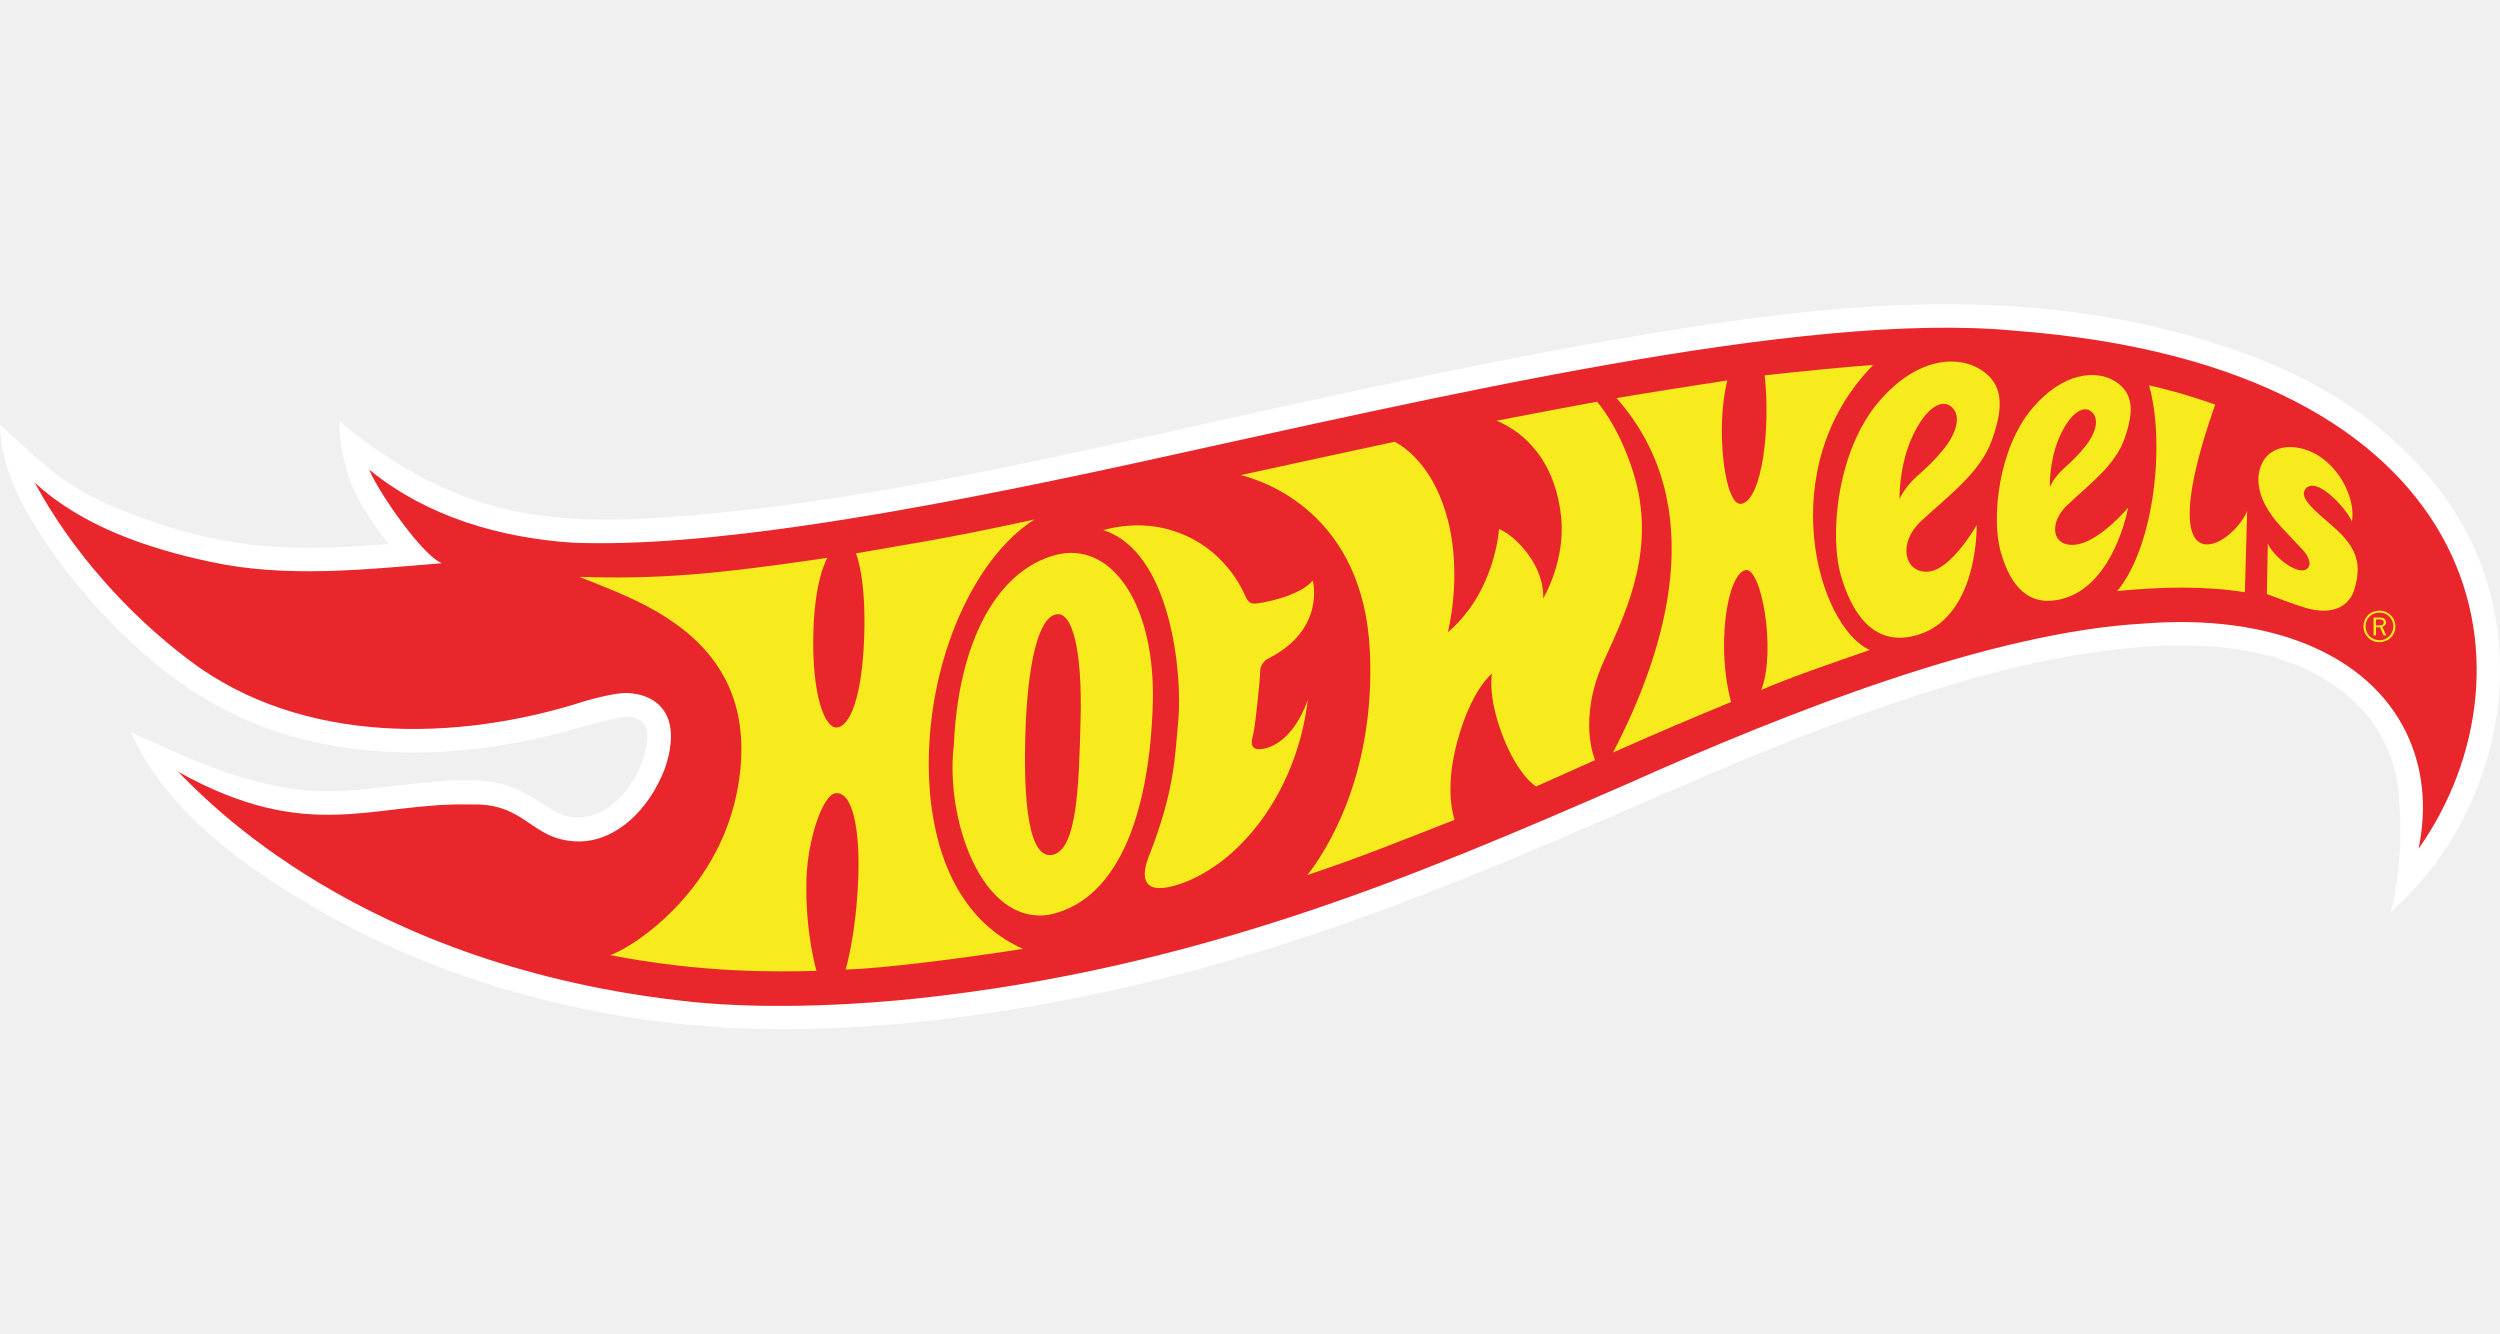
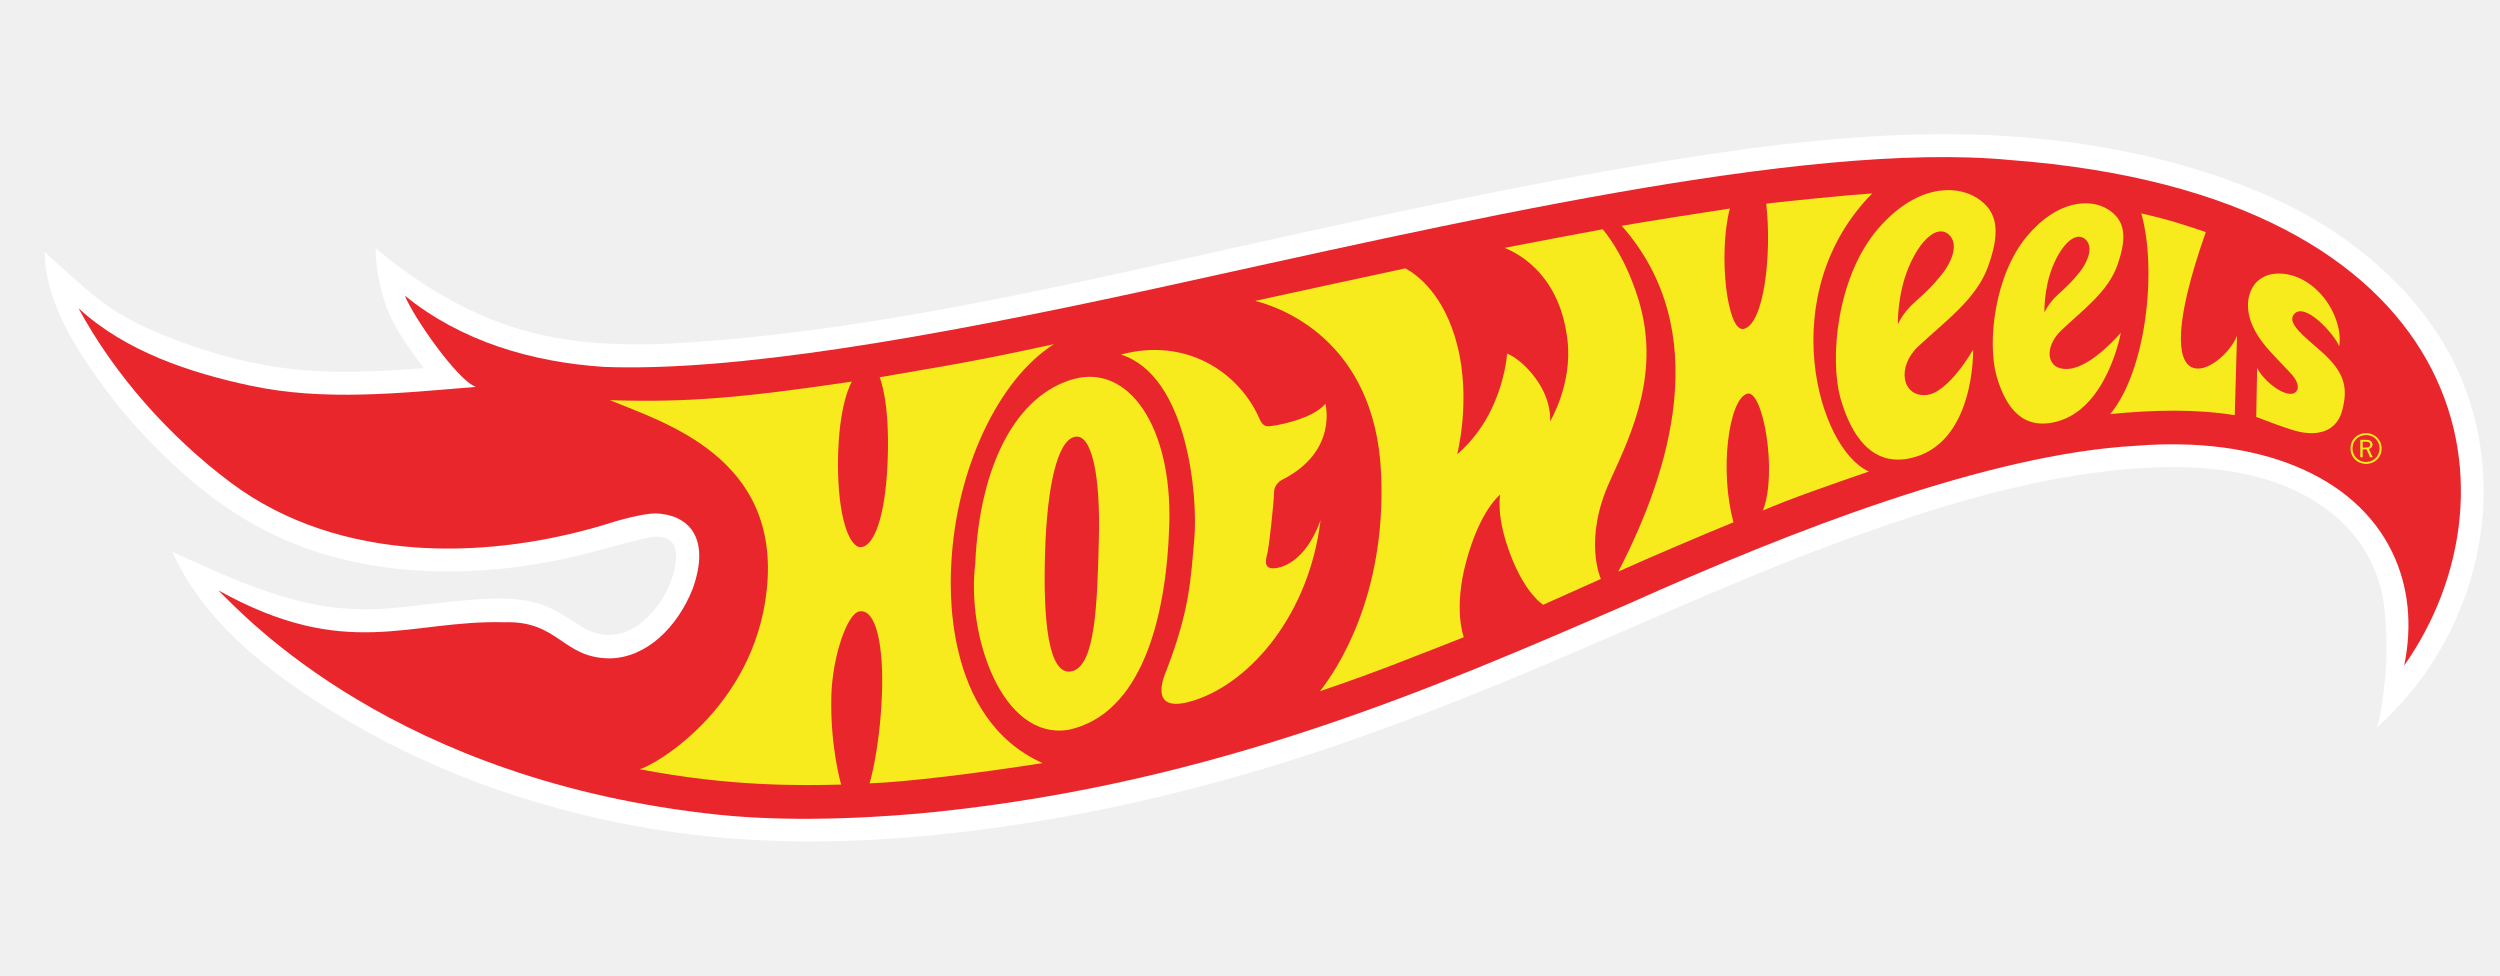
- <svg xmlns="http://www.w3.org/2000/svg" width="120" height="64" viewBox="0 0 120 64" fill="none">
+ <svg xmlns="http://www.w3.org/2000/svg" width="41" height="16" viewBox="0 0 41 16" fill="none">
  <g clip-path="url(#clip0_769_1250)">
-     <path fill-rule="evenodd" clip-rule="evenodd" d="M108.217 17.149C103.372 15.258 97.956 14.534 92.773 14.605C87.855 14.671 82.948 15.374 78.108 16.197C72.605 17.133 67.144 18.295 61.693 19.487C52.203 21.563 42.654 23.953 32.945 24.758C29.958 25.006 26.93 25.112 24 24.372C21.116 23.644 18.543 22.104 16.281 20.211C16.295 20.95 16.412 21.698 16.599 22.412C16.964 23.81 17.781 24.983 18.66 26.112C16.699 26.265 14.724 26.372 12.76 26.214C10.924 26.067 9.101 25.652 7.362 25.052C5.777 24.506 4.15 23.856 2.813 22.842C1.887 22.141 0.841 21.167 0 20.388C0 22.233 0.965 24.193 1.998 25.729C3.42 27.925 5.222 29.947 7.227 31.652C9.109 33.253 11.208 34.482 13.593 35.218C16.153 36.008 18.864 36.241 21.531 36.063C22.976 35.966 24.413 35.752 25.826 35.435C26.984 35.176 28.111 34.828 29.266 34.55C29.692 34.448 30.123 34.328 30.551 34.48C31.067 34.663 31.112 35.185 31.051 35.659C30.902 36.816 30.212 37.996 29.277 38.701C28.403 39.36 27.36 39.425 26.429 38.834C25.601 38.309 24.85 37.773 23.862 37.581C22.619 37.341 21.245 37.477 19.996 37.602C18.581 37.744 17.171 37.98 15.744 37.98C13.796 37.98 12.007 37.512 10.201 36.835C8.916 36.353 7.534 35.72 6.285 35.151C7.957 38.913 11.688 41.579 15.152 43.596C19.687 46.237 24.734 47.921 29.906 48.783C35.102 49.65 40.37 49.528 45.584 48.882C50.96 48.217 56.255 47.01 61.416 45.376C65.984 43.931 70.434 42.156 74.835 40.274C79.539 38.264 84.187 36.135 89.007 34.404C92.827 33.033 96.764 31.811 100.8 31.268C104.765 30.735 109.523 30.68 112.74 33.428C114.214 34.685 115.067 36.471 115.154 38.402C115.245 39.486 115.252 40.621 115.116 41.702C115.028 42.397 114.963 43.138 114.735 43.803C119.659 39.446 121.512 32.074 118.64 26.032C117.191 22.983 113.95 19.334 108.217 17.149Z" fill="white" />
-     <path fill-rule="evenodd" clip-rule="evenodd" d="M96.691 15.873C86.545 14.907 69.107 19.03 54.717 22.178C43.181 24.701 33.803 26.29 27.507 26.051C23.975 25.813 20.503 24.806 17.722 22.543C18.16 23.631 20.3 26.696 21.212 27.034C17.531 27.335 13.746 27.759 10.098 26.968C7.185 26.349 3.965 25.291 1.664 23.162C3.439 26.454 6.155 29.498 9.148 31.74C14.502 35.75 21.945 35.622 28.064 33.657C28.177 33.621 29.42 33.261 30.071 33.261C31.644 33.317 32.789 34.41 31.889 36.955C31.136 38.868 29.598 40.363 27.823 40.39C25.467 40.39 25.306 38.529 22.613 38.616C17.899 38.492 14.873 40.563 8.547 37.045C9.83 38.311 17.259 46.416 33.17 48.086C37.225 48.508 41.775 48.16 43.894 47.939C57.691 46.496 68.45 41.823 77.943 37.701C85.996 34.09 95.658 30.331 102.888 29.932C108.957 29.445 113.669 31.397 115.494 35.153C116.311 36.832 116.501 38.751 116.091 40.742C122.148 32.133 119.476 17.598 96.691 15.873Z" fill="#E8262B" />
-     <path fill-rule="evenodd" clip-rule="evenodd" d="M9.59 32.071C9.604 32.081 9.605 32.082 9.59 32.071V32.071Z" fill="#E8262B" />
-     <path fill-rule="evenodd" clip-rule="evenodd" d="M52.954 25.445C56.103 24.589 58.751 26.26 59.778 28.618C59.909 28.91 60.051 28.973 60.196 28.974C60.483 28.977 62.376 28.642 63.013 27.863C63.013 27.863 63.654 30.206 60.882 31.607C60.882 31.607 60.491 31.797 60.489 32.21C60.486 32.604 60.279 34.611 60.172 35.164C60.124 35.411 59.92 35.941 60.407 35.961C60.811 35.977 62.012 35.683 62.763 33.626C62.787 33.498 62.769 33.635 62.769 33.635C62.213 38.171 59.389 41.548 56.559 42.458C54.581 43.094 54.844 41.8 55.186 41.004C56.364 37.949 56.39 36.442 56.564 34.501C56.746 32.478 56.259 26.494 52.954 25.445ZM50.681 29.492C49.819 29.678 49.32 31.953 49.22 35.177C49.121 38.405 49.358 41.271 50.527 41.029C51.693 40.776 51.788 37.778 51.867 34.552C51.956 31.328 51.501 29.31 50.681 29.492ZM55.336 33.736C55.201 38.543 53.915 43.135 50.387 43.905C47.1 44.447 45.352 39.264 45.786 35.742C45.999 30.872 47.809 27.421 50.64 26.645C53.326 25.919 55.456 28.96 55.336 33.736Z" fill="#F7EB1E" />
-     <path fill-rule="evenodd" clip-rule="evenodd" d="M49.661 24.931C46.911 26.674 44.857 31.078 44.61 35.692C44.56 36.63 44.143 43.322 49.103 45.546C45.857 46.053 42.323 46.484 40.588 46.541C40.588 46.541 41.092 44.907 41.197 42.141C41.285 39.858 40.932 37.956 40.096 38.078C39.477 38.17 38.759 40.333 38.709 42.234C38.641 44.746 39.191 46.602 39.191 46.602C37.247 46.653 33.724 46.71 29.266 45.842C29.864 45.748 34.886 42.925 35.526 37.044C36.239 30.494 30.447 28.784 27.809 27.689C31.587 27.806 34.224 27.584 39.718 26.774C39.718 26.774 39.045 27.831 39.035 30.789C39.025 33.494 39.607 34.926 40.144 34.919C40.778 34.91 41.373 33.506 41.479 30.634C41.588 27.686 41.083 26.561 41.083 26.561C43.621 26.11 45.341 25.879 49.661 24.931Z" fill="#F7EB1E" />
-     <path fill-rule="evenodd" clip-rule="evenodd" d="M59.558 22.805C60.646 23.073 65.456 24.632 65.755 31.288C66.028 37.384 63.509 41.047 62.75 42.004C62.75 42.004 64.402 41.455 66.116 40.798C67.978 40.084 69.822 39.35 69.822 39.35C69.822 39.35 69.302 37.999 69.939 35.632C70.629 33.068 71.616 32.333 71.616 32.333C71.616 32.333 71.379 33.374 72.131 35.325C72.873 37.253 73.73 37.753 73.73 37.753L76.567 36.484C76.567 36.484 75.685 34.558 77.016 31.659C78.141 29.209 79.526 26.231 78.387 22.644C77.8 20.796 77.039 19.733 76.657 19.281C76.216 19.356 72.633 20.035 71.834 20.194C72.709 20.551 74.586 21.671 74.93 24.776C75.167 26.912 74.07 28.734 74.07 28.734C74.07 28.734 74.179 27.776 73.404 26.683C72.666 25.642 71.952 25.393 71.952 25.393C71.952 25.393 71.881 26.846 71.022 28.445C70.36 29.677 69.499 30.344 69.499 30.344C69.499 30.344 70.193 27.683 69.503 24.982C68.865 22.485 67.523 21.514 66.951 21.203C65.754 21.455 60.66 22.563 59.558 22.805ZM84.703 18.019C84.987 20.52 84.593 23.949 83.6 24.181C82.786 24.372 82.328 20.559 82.911 18.26C81.871 18.412 78.897 18.885 77.594 19.109C82.128 24.247 79.996 31.172 77.424 36.122C78.945 35.438 81.616 34.298 83.095 33.695C82.39 31.156 82.861 27.66 83.757 27.37C84.538 27.117 85.273 31.251 84.54 33.116C85.896 32.533 87.776 31.88 89.754 31.199C87.236 30.085 85.071 22.436 89.918 17.516C88.781 17.589 85.755 17.892 84.703 18.019Z" fill="#F7EB1E" />
-     <path fill-rule="evenodd" clip-rule="evenodd" d="M111.874 29.285C111.508 29.346 111.076 29.304 110.625 29.164C109.915 28.944 109.417 28.739 108.81 28.514L108.854 26.095C109.148 26.71 110.064 27.443 110.571 27.375C110.707 27.357 110.822 27.254 110.848 27.126C110.888 26.925 110.776 26.664 110.531 26.394C110.286 26.124 109.843 25.678 109.466 25.262C107.792 23.415 108.497 22.154 108.886 21.821C109.441 21.344 110.121 21.452 110.401 21.511C111.429 21.723 112.235 22.578 112.614 23.424C112.834 23.919 112.982 24.46 112.893 25.041C112.666 24.453 111.192 22.813 110.666 23.465C110.313 23.904 111.15 24.535 112.016 25.299C113.186 26.33 113.33 27.095 113.042 28.187C112.881 28.804 112.477 29.184 111.874 29.285Z" fill="#F7EB1E" />
-     <path fill-rule="evenodd" clip-rule="evenodd" d="M91.179 23.955C91.179 23.955 91.137 22.523 91.706 21.156C92.275 19.79 93.118 19.042 93.679 19.536C94.217 20.012 93.791 20.945 93.331 21.513C92.872 22.081 92.586 22.353 91.993 22.88C91.402 23.408 91.179 23.955 91.179 23.955ZM92.19 25.034C93.524 23.789 95.052 22.7 95.618 21.108C96.184 19.514 96.175 18.426 95.049 17.726C93.991 17.068 92.051 17.109 90.2 19.26C88.177 21.612 87.793 25.683 88.373 27.66C88.872 29.359 89.848 30.925 91.717 30.559C94.996 29.916 94.881 25.203 94.881 25.203C94.881 25.203 93.657 27.367 92.548 27.438C91.383 27.512 91.105 26.047 92.19 25.034Z" fill="#F7EB1E" />
-     <path fill-rule="evenodd" clip-rule="evenodd" d="M98.804 21.098C99.259 19.983 99.94 19.37 100.399 19.77C100.839 20.154 100.499 20.916 100.128 21.38C99.758 21.845 99.527 22.068 99.049 22.5C98.571 22.933 98.393 23.379 98.393 23.379C98.393 23.379 98.35 22.213 98.804 21.098ZM99.572 26.15C98.471 26.238 98.346 25.083 99.222 24.252C100.299 23.232 101.534 22.339 101.984 21.039C102.435 19.738 102.42 18.854 101.501 18.289C100.637 17.758 99.042 17.837 97.551 19.597C95.92 21.521 95.573 24.88 96.035 26.494C96.499 28.122 97.362 29.175 99 28.743C101.494 28.086 102.151 24.365 102.151 24.365C102.151 24.365 100.742 26.057 99.572 26.15Z" fill="#F7EB1E" />
-     <path fill-rule="evenodd" clip-rule="evenodd" d="M103.154 18.499C103.948 21.291 103.394 26.251 101.625 28.372C103.807 28.159 105.837 28.123 107.754 28.427L107.864 24.523C107.138 26.296 103.124 28.552 106.33 19.418C105.543 19.155 104.63 18.83 103.154 18.499Z" fill="#F7EB1E" />
-     <path fill-rule="evenodd" clip-rule="evenodd" d="M114.17 30.022C114.285 30.022 114.328 30.015 114.363 29.989C114.397 29.964 114.418 29.921 114.418 29.876C114.418 29.814 114.385 29.767 114.326 29.747C114.294 29.736 114.246 29.732 114.147 29.732H114.048V30.022H114.17ZM114.177 29.64C114.274 29.64 114.319 29.644 114.374 29.661C114.468 29.691 114.533 29.777 114.533 29.873C114.533 29.974 114.464 30.058 114.353 30.09L114.539 30.498H114.411L114.239 30.112L114.23 30.11H114.149H114.062L114.048 30.112V30.498H113.931V29.64H114.177ZM113.548 30.067C113.548 30.434 113.844 30.732 114.214 30.732C114.581 30.732 114.879 30.434 114.879 30.064C114.879 29.693 114.59 29.404 114.22 29.404C113.833 29.404 113.548 29.685 113.548 30.067ZM114.98 30.069C114.98 30.496 114.647 30.824 114.214 30.824C113.778 30.824 113.447 30.498 113.447 30.069C113.447 29.631 113.773 29.312 114.218 29.312C114.647 29.312 114.98 29.642 114.98 30.069Z" fill="#F7EB1E" />
+     <g clip-path="url(#clip1_769_1250)">
+       <path fill-rule="evenodd" clip-rule="evenodd" d="M36.804 3.05C35.189 2.419 33.384 2.178 31.656 2.202C30.017 2.224 28.381 2.458 26.768 2.732C24.933 3.044 23.113 3.432 21.296 3.829C18.133 4.521 14.95 5.318 11.713 5.586C10.718 5.669 9.708 5.704 8.732 5.457C7.771 5.215 6.913 4.701 6.159 4.07C6.163 4.317 6.202 4.566 6.265 4.804C6.386 5.27 6.659 5.661 6.952 6.037C6.298 6.088 5.64 6.124 4.985 6.071C4.373 6.022 3.765 5.884 3.186 5.684C2.657 5.502 2.115 5.285 1.669 4.947C1.361 4.714 1.012 4.389 0.732 4.129C0.732 4.744 1.053 5.398 1.398 5.91C1.872 6.642 2.472 7.316 3.141 7.884C3.768 8.418 4.468 8.827 5.263 9.073C6.116 9.336 7.02 9.414 7.909 9.354C8.39 9.322 8.869 9.251 9.34 9.145C9.726 9.059 10.102 8.943 10.487 8.85C10.629 8.816 10.773 8.776 10.915 8.827C11.088 8.888 11.102 9.062 11.082 9.22C11.032 9.605 10.803 9.999 10.491 10.234C10.199 10.453 9.852 10.475 9.541 10.278C9.265 10.103 9.015 9.924 8.686 9.86C8.271 9.78 7.813 9.826 7.397 9.867C6.925 9.915 6.455 9.993 5.98 9.993C5.33 9.993 4.734 9.837 4.132 9.612C3.704 9.451 3.243 9.24 2.827 9.05C3.384 10.304 4.628 11.193 5.782 11.866C7.294 12.746 8.976 13.307 10.7 13.595C12.432 13.883 14.188 13.843 15.927 13.627C17.718 13.405 19.483 13.003 21.204 12.459C22.726 11.977 24.21 11.385 25.677 10.758C27.245 10.088 28.794 9.378 30.401 8.801C31.674 8.344 32.986 7.937 34.332 7.756C35.653 7.578 37.239 7.56 38.312 8.476C38.803 8.895 39.087 9.49 39.117 10.134C39.147 10.495 39.149 10.874 39.104 11.234C39.075 11.466 39.053 11.713 38.977 11.934C40.618 10.482 41.236 8.025 40.278 6.011C39.795 4.994 38.715 3.778 36.804 3.05Z" fill="white" />
+       <path fill-rule="evenodd" clip-rule="evenodd" d="M32.963 2.624C29.581 2.302 23.768 3.677 18.971 4.726C15.126 5.567 12 6.097 9.901 6.017C8.724 5.938 7.566 5.602 6.639 4.848C6.786 5.21 7.499 6.232 7.803 6.345C6.576 6.445 5.314 6.586 4.098 6.323C3.127 6.116 2.054 5.764 1.287 5.054C1.879 6.152 2.784 7.166 3.782 7.913C5.566 9.25 8.047 9.207 10.087 8.552C10.124 8.54 10.539 8.42 10.756 8.42C11.28 8.439 11.662 8.803 11.362 9.652C11.111 10.289 10.598 10.788 10.006 10.797C9.221 10.797 9.167 10.176 8.27 10.205C6.698 10.164 5.69 10.854 3.581 9.682C4.009 10.104 6.485 12.806 11.789 13.362C13.14 13.503 14.657 13.387 15.364 13.313C19.962 12.832 23.549 11.274 26.713 9.9C29.397 8.697 32.618 7.444 35.028 7.311C37.051 7.149 38.622 7.799 39.23 9.051C39.502 9.611 39.566 10.25 39.429 10.914C41.448 8.044 40.557 3.199 32.963 2.624Z" fill="#E8262B" />
+       <path fill-rule="evenodd" clip-rule="evenodd" d="M3.928 8.024C3.933 8.027 3.933 8.027 3.928 8.024Z" fill="#E8262B" />
+       <path fill-rule="evenodd" clip-rule="evenodd" d="M18.383 5.815C19.433 5.53 20.316 6.087 20.658 6.873C20.702 6.97 20.749 6.991 20.797 6.991C20.893 6.992 21.524 6.881 21.736 6.621C21.736 6.621 21.95 7.402 21.026 7.869C21.026 7.869 20.896 7.932 20.895 8.07C20.894 8.201 20.825 8.87 20.789 9.055C20.773 9.137 20.705 9.314 20.868 9.32C21.002 9.326 21.402 9.228 21.653 8.542C21.661 8.499 21.655 8.545 21.655 8.545C21.47 10.057 20.528 11.183 19.585 11.486C18.925 11.698 19.013 11.267 19.127 11.001C19.52 9.983 19.528 9.481 19.587 8.834C19.647 8.159 19.485 6.164 18.383 5.815ZM17.626 7.164C17.338 7.226 17.172 7.984 17.139 9.059C17.106 10.135 17.185 11.09 17.574 11.01C17.963 10.925 17.994 9.926 18.021 8.851C18.051 7.776 17.899 7.103 17.626 7.164ZM19.177 8.579C19.132 10.181 18.704 11.712 17.528 11.968C16.432 12.149 15.849 10.421 15.994 9.247C16.065 7.624 16.668 6.474 17.612 6.215C18.507 5.973 19.217 6.987 19.177 8.579Z" fill="#F7EB1E" />
+       <path fill-rule="evenodd" clip-rule="evenodd" d="M17.285 5.644C16.369 6.225 15.684 7.693 15.602 9.231C15.585 9.543 15.446 11.774 17.099 12.515C16.017 12.684 14.839 12.828 14.261 12.847C14.261 12.847 14.429 12.302 14.464 11.38C14.493 10.619 14.376 9.985 14.097 10.026C13.891 10.057 13.651 10.778 13.634 11.412C13.612 12.248 13.795 12.867 13.795 12.867C13.147 12.884 11.973 12.903 10.487 12.614C10.686 12.582 12.361 11.642 12.574 9.681C12.811 7.498 10.881 6.928 10.002 6.563C11.261 6.602 12.14 6.528 13.971 6.258C13.971 6.258 13.747 6.61 13.743 7.596C13.74 8.498 13.934 8.975 14.113 8.973C14.324 8.97 14.523 8.502 14.558 7.545C14.595 6.562 14.426 6.187 14.426 6.187C15.272 6.037 15.845 5.96 17.285 5.644Z" fill="#F7EB1E" />
+       <path fill-rule="evenodd" clip-rule="evenodd" d="M20.584 4.935C20.947 5.024 22.55 5.544 22.65 7.763C22.741 9.795 21.901 11.015 21.648 11.335C21.648 11.335 22.199 11.152 22.77 10.933C23.391 10.695 24.006 10.45 24.006 10.45C24.006 10.45 23.832 10 24.045 9.211C24.275 8.356 24.604 8.111 24.604 8.111C24.604 8.111 24.525 8.458 24.775 9.108C25.023 9.751 25.308 9.918 25.308 9.918L26.254 9.495C26.254 9.495 25.96 8.853 26.404 7.886C26.779 7.07 27.241 6.077 26.861 4.881C26.665 4.265 26.411 3.911 26.284 3.76C26.137 3.785 24.943 4.012 24.676 4.065C24.968 4.184 25.594 4.557 25.708 5.592C25.787 6.304 25.422 6.911 25.422 6.911C25.422 6.911 25.458 6.592 25.2 6.228C24.954 5.881 24.716 5.798 24.716 5.798C24.716 5.798 24.692 6.282 24.406 6.815C24.185 7.226 23.898 7.448 23.898 7.448C23.898 7.448 24.129 6.561 23.899 5.661C23.687 4.828 23.239 4.505 23.049 4.401C22.649 4.485 20.951 4.854 20.584 4.935ZM28.966 3.34C29.061 4.173 28.929 5.316 28.598 5.394C28.327 5.457 28.174 4.186 28.369 3.42C28.022 3.471 27.031 3.628 26.596 3.703C28.108 5.415 27.397 7.724 26.54 9.374C27.047 9.146 27.937 8.766 28.43 8.565C28.195 7.719 28.352 6.553 28.651 6.457C28.911 6.372 29.156 7.75 28.912 8.372C29.364 8.178 29.99 7.96 30.65 7.733C29.81 7.362 29.089 4.812 30.704 3.172C30.325 3.196 29.317 3.297 28.966 3.34Z" fill="#F7EB1E" />
+       <path fill-rule="evenodd" clip-rule="evenodd" d="M38.023 7.095C37.901 7.115 37.757 7.101 37.607 7.055C37.37 6.981 37.204 6.913 37.002 6.838L37.017 6.032C37.115 6.237 37.42 6.481 37.589 6.458C37.634 6.452 37.672 6.418 37.681 6.375C37.695 6.308 37.657 6.221 37.576 6.131C37.494 6.041 37.346 5.893 37.221 5.754C36.663 5.138 36.898 4.718 37.027 4.607C37.212 4.448 37.439 4.484 37.532 4.503C37.875 4.574 38.143 4.859 38.27 5.141C38.343 5.306 38.392 5.487 38.363 5.68C38.287 5.484 37.796 4.938 37.62 5.155C37.503 5.301 37.782 5.512 38.071 5.766C38.46 6.11 38.508 6.365 38.413 6.729C38.359 6.935 38.224 7.061 38.023 7.095Z" fill="#F7EB1E" />
+       <path fill-rule="evenodd" clip-rule="evenodd" d="M31.125 5.318C31.125 5.318 31.111 4.841 31.301 4.385C31.491 3.93 31.772 3.681 31.959 3.845C32.138 4.004 31.996 4.315 31.843 4.504C31.689 4.694 31.594 4.784 31.397 4.96C31.2 5.136 31.125 5.318 31.125 5.318ZM31.462 5.678C31.907 5.263 32.416 4.9 32.605 4.369C32.794 3.838 32.791 3.475 32.415 3.242C32.062 3.023 31.416 3.036 30.799 3.753C30.124 4.537 29.997 5.894 30.19 6.553C30.356 7.12 30.681 7.642 31.305 7.52C32.397 7.305 32.359 5.734 32.359 5.734C32.359 5.734 31.951 6.456 31.582 6.479C31.193 6.504 31.101 6.016 31.462 5.678Z" fill="#F7EB1E" />
+       <path fill-rule="evenodd" clip-rule="evenodd" d="M33.666 4.366C33.818 3.994 34.045 3.79 34.198 3.923C34.345 4.051 34.231 4.305 34.108 4.46C33.984 4.615 33.907 4.689 33.748 4.833C33.589 4.978 33.529 5.126 33.529 5.126C33.529 5.126 33.515 4.738 33.666 4.366ZM33.922 6.05C33.555 6.079 33.514 5.694 33.806 5.417C34.165 5.077 34.576 4.78 34.726 4.346C34.877 3.913 34.872 3.618 34.565 3.43C34.277 3.253 33.745 3.279 33.249 3.866C32.705 4.507 32.59 5.627 32.743 6.165C32.898 6.707 33.185 7.058 33.732 6.914C34.563 6.695 34.782 5.455 34.782 5.455C34.782 5.455 34.312 6.019 33.922 6.05Z" fill="#F7EB1E" />
+       <path fill-rule="evenodd" clip-rule="evenodd" d="M35.117 3.5C35.381 4.43 35.196 6.084 34.607 6.791C35.334 6.72 36.011 6.707 36.65 6.809L36.687 5.508C36.444 6.099 35.106 6.851 36.175 3.806C35.913 3.718 35.608 3.61 35.117 3.5Z" fill="#F7EB1E" />
+       <path fill-rule="evenodd" clip-rule="evenodd" d="M38.789 7.341C38.827 7.341 38.841 7.338 38.853 7.33C38.864 7.321 38.871 7.307 38.871 7.292C38.871 7.271 38.861 7.256 38.841 7.249C38.83 7.245 38.814 7.244 38.781 7.244H38.748V7.341H38.789ZM38.791 7.213C38.823 7.213 38.838 7.215 38.857 7.22C38.888 7.23 38.91 7.259 38.91 7.291C38.91 7.325 38.887 7.353 38.85 7.363L38.912 7.499H38.869L38.812 7.371L38.809 7.37H38.782H38.753L38.748 7.371V7.499H38.709V7.213H38.791ZM38.581 7.356C38.581 7.478 38.68 7.577 38.803 7.577C38.926 7.577 39.025 7.478 39.025 7.355C39.025 7.231 38.929 7.135 38.806 7.135C38.676 7.135 38.581 7.228 38.581 7.356ZM39.059 7.356C39.059 7.499 38.948 7.608 38.803 7.608C38.658 7.608 38.548 7.499 38.548 7.356C38.548 7.21 38.656 7.104 38.805 7.104C38.948 7.104 39.059 7.214 39.059 7.356Z" fill="#F7EB1E" />
+     </g>
  </g>
  <defs>
    <clipPath id="clip0_769_1250">
-       <rect width="120" height="34.8" fill="white" transform="translate(0 14.6)" />
+       <rect width="40" height="16" fill="white" transform="translate(0.731689)" />
+     </clipPath>
+     <clipPath id="clip1_769_1250">
+       <rect width="40" height="11.6" fill="white" transform="translate(0.731689 2.20001)" />
    </clipPath>
  </defs>
</svg>
